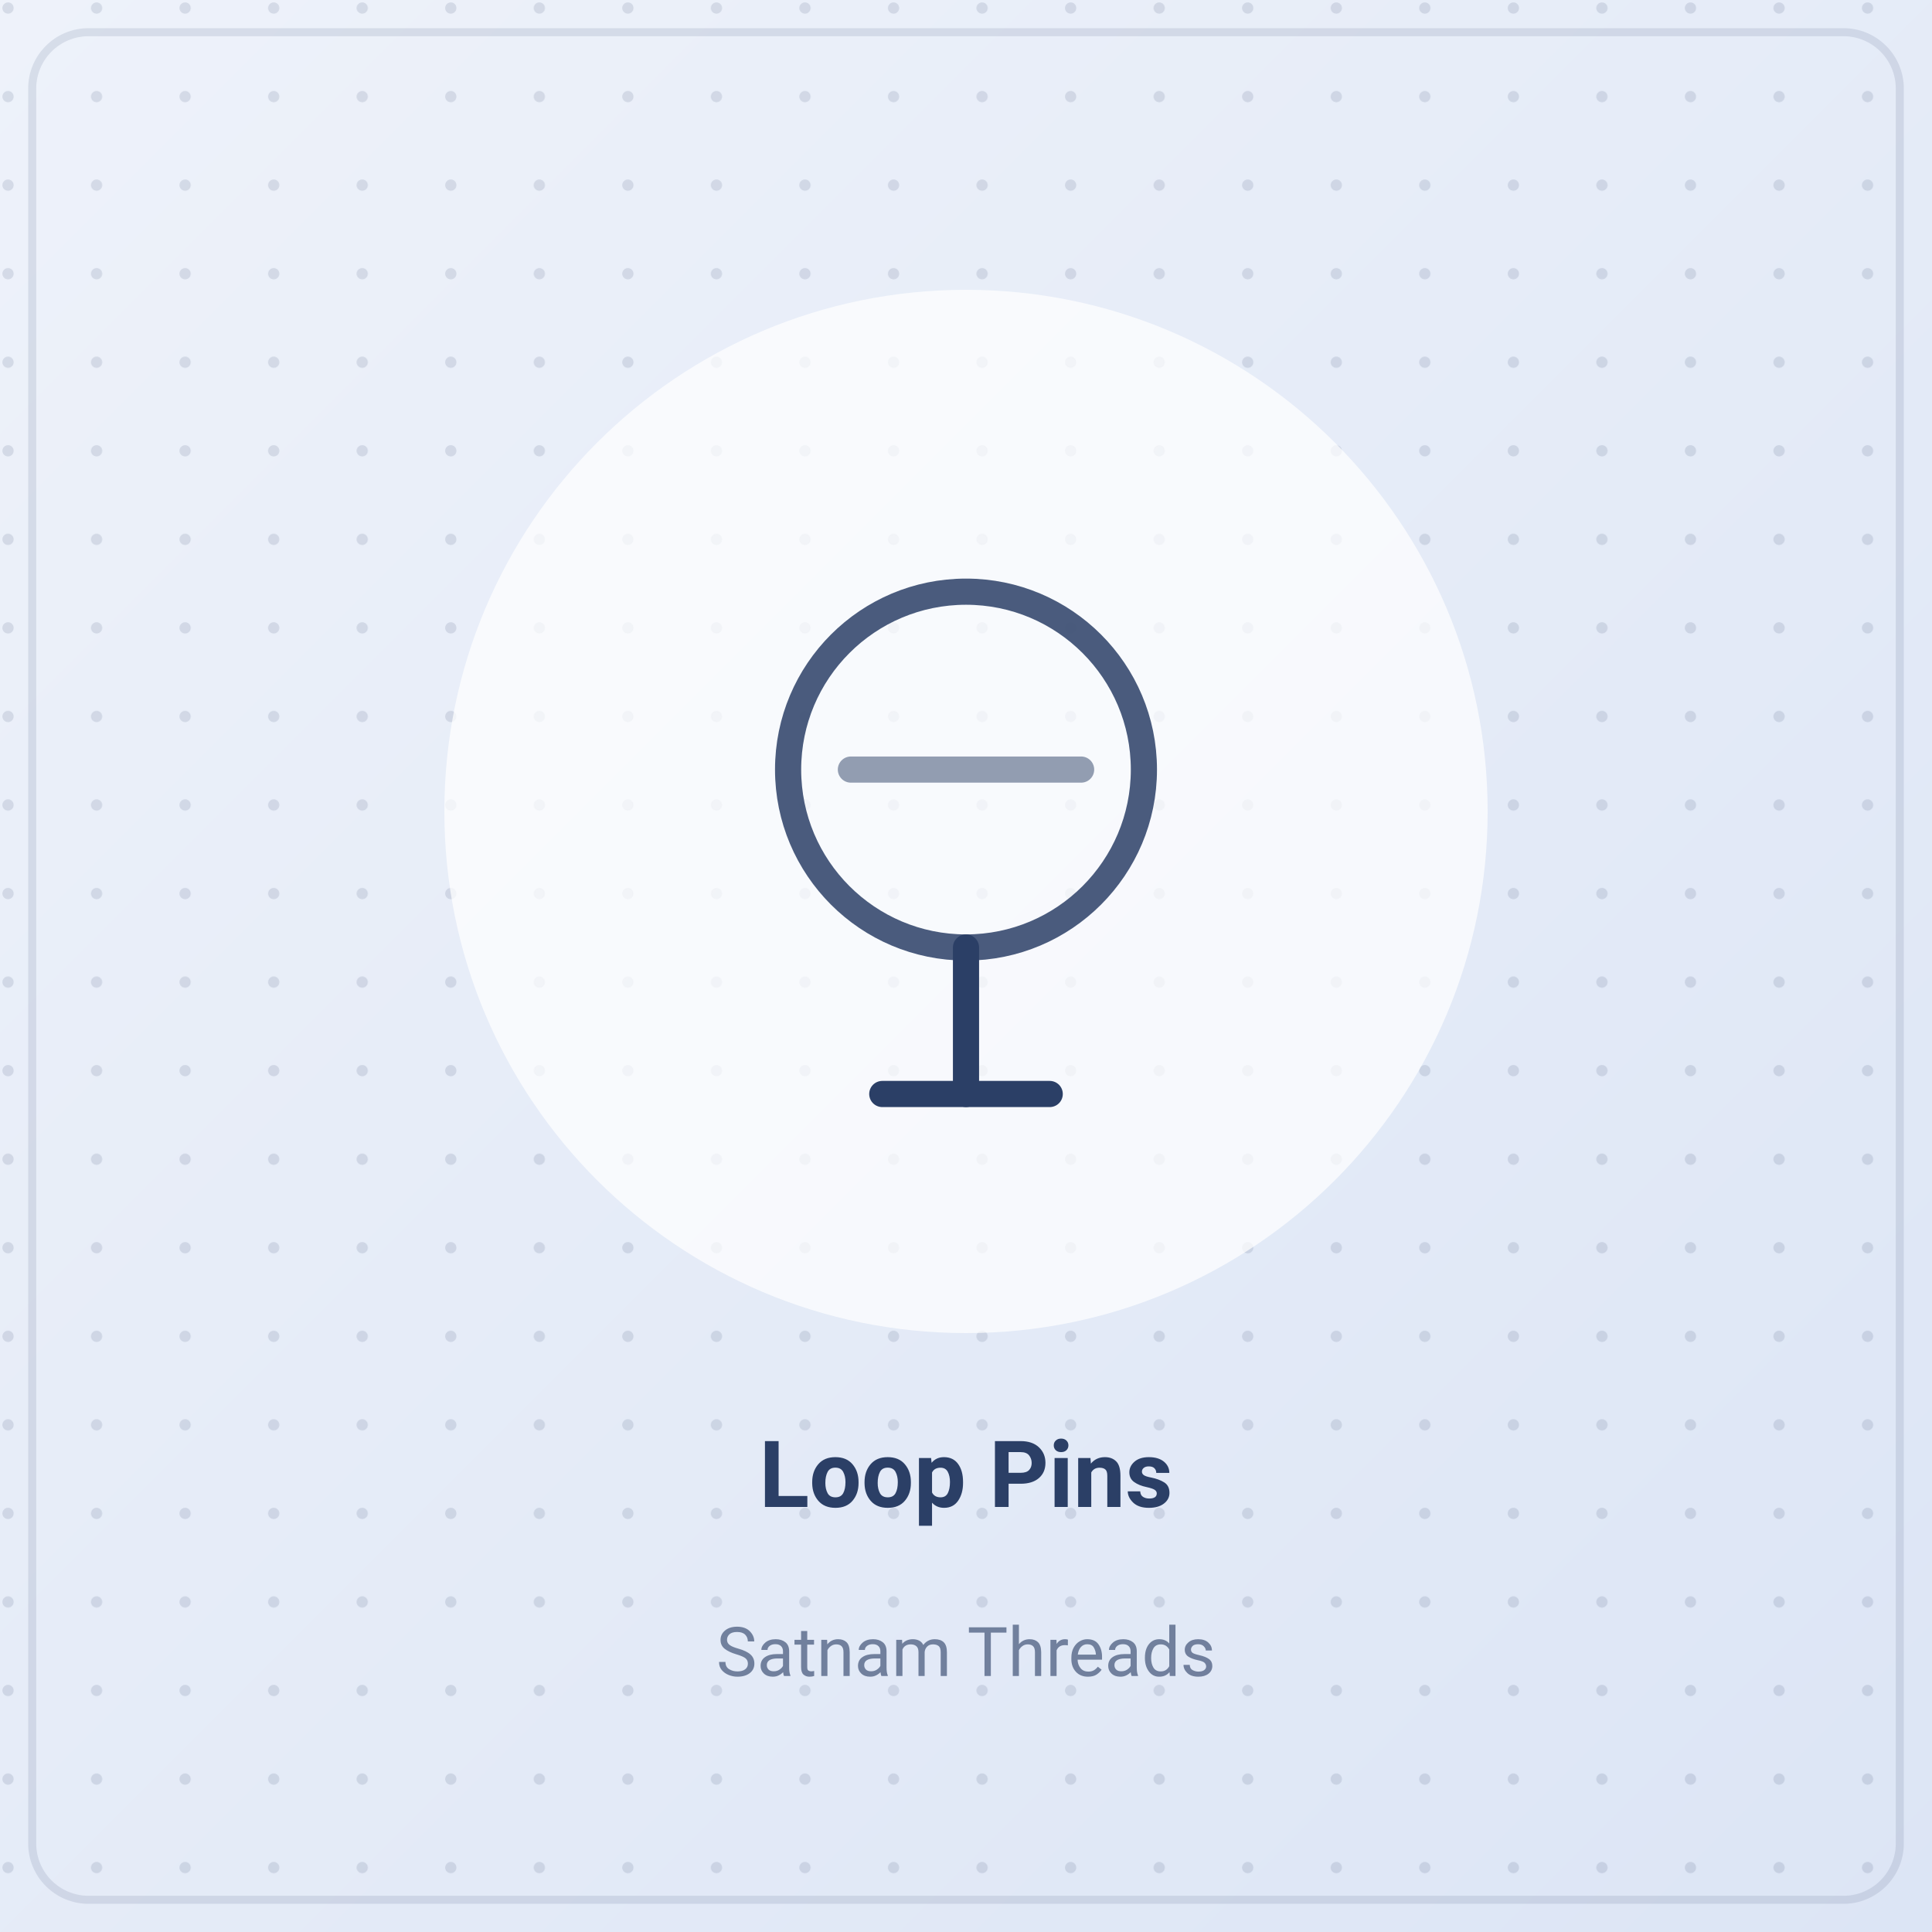
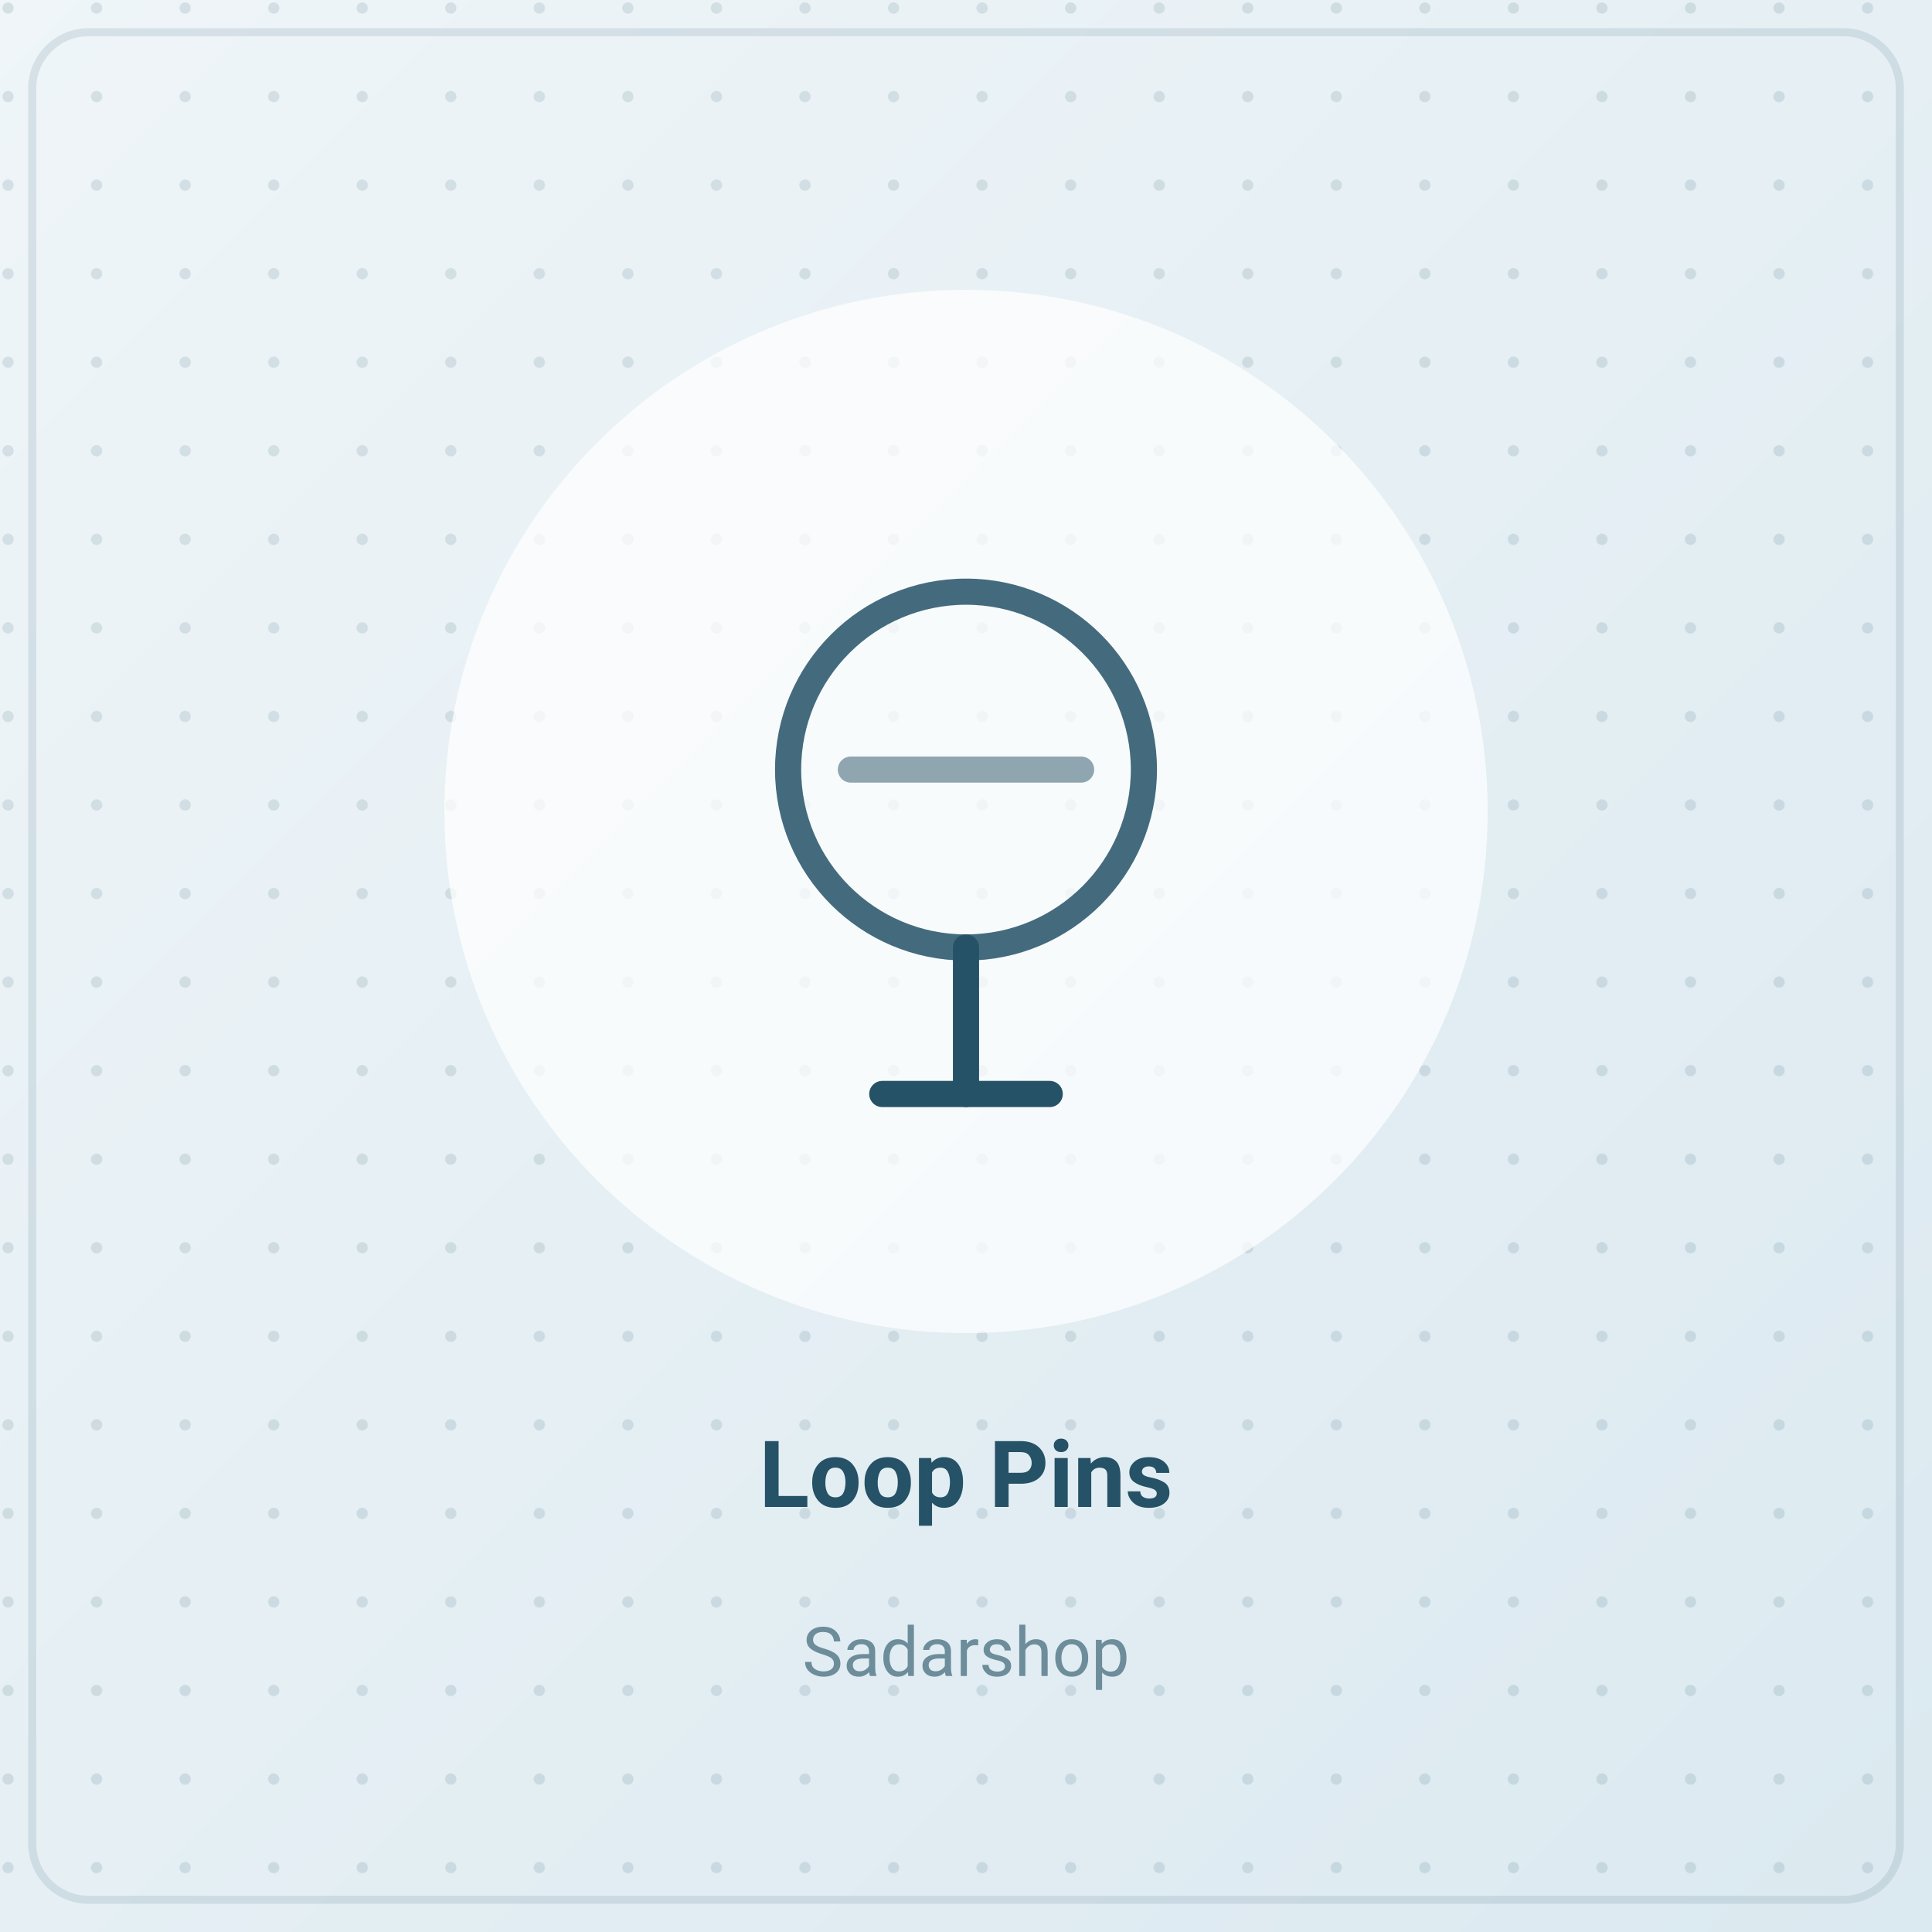
<svg xmlns="http://www.w3.org/2000/svg" viewBox="0 0 480 480" width="480" height="480" role="img" aria-label="Loop Pins">
  <defs>
    <linearGradient id="bg" x1="0" y1="0" x2="1" y2="1">
-       <stop offset="0" stop-color="#EEF2FA" />
-       <stop offset="1" stop-color="#DCE5F5" />
+       <stop offset="0" stop-color="#EFF5F8" />
+       <stop offset="1" stop-color="#DBE9F0" />
    </linearGradient>
    <pattern id="dots" width="22" height="22" patternUnits="userSpaceOnUse">
-       <circle cx="2" cy="2" r="1.4" fill="#2B3F66" opacity=".13" />
+       <circle cx="2" cy="2" r="1.4" fill="#255266" opacity=".13" />
    </pattern>
  </defs>
  <rect width="480" height="480" fill="url(#bg)" />
  <rect width="480" height="480" fill="url(#dots)" />
  <circle cx="240" cy="201.6" r="129.6" fill="#fff" opacity=".72" />
-   <g transform="translate(110 71.6) scale(1.3)" color="#2B3F66">
+   <g transform="translate(110 71.6) scale(1.3)" color="#255266">
    <g stroke="currentColor" stroke-width="5" fill="none" stroke-linecap="round">
      <path d="M100 58a34 34 0 100 68 34 34 0 100-68z" opacity=".85" />
      <path d="M100 126v28" />
      <path d="M84 154h32" />
      <path d="M78 92h44" opacity=".5" />
    </g>
  </g>
-   <g font-family="ui-sans-serif,-apple-system,Segoe UI,Roboto,Helvetica,Arial,sans-serif" text-anchor="middle" fill="#2B3F66">
+   <g font-family="ui-sans-serif,-apple-system,Segoe UI,Roboto,Helvetica,Arial,sans-serif" text-anchor="middle" fill="#255266">
    <text x="240" y="374.4" font-size="23" font-weight="600">Loop Pins</text>
-     <text x="240" y="416.4" font-size="17" opacity=".62">Satnam Threads</text>
+     <text x="240" y="416.4" font-size="17" opacity=".62">Sadarshop</text>
  </g>
-   <rect x="8" y="8" width="464" height="464" fill="none" stroke="#2B3F66" stroke-opacity=".12" stroke-width="2" rx="14" />
+   <rect x="8" y="8" width="464" height="464" fill="none" stroke="#255266" stroke-opacity=".12" stroke-width="2" rx="14" />
</svg>
